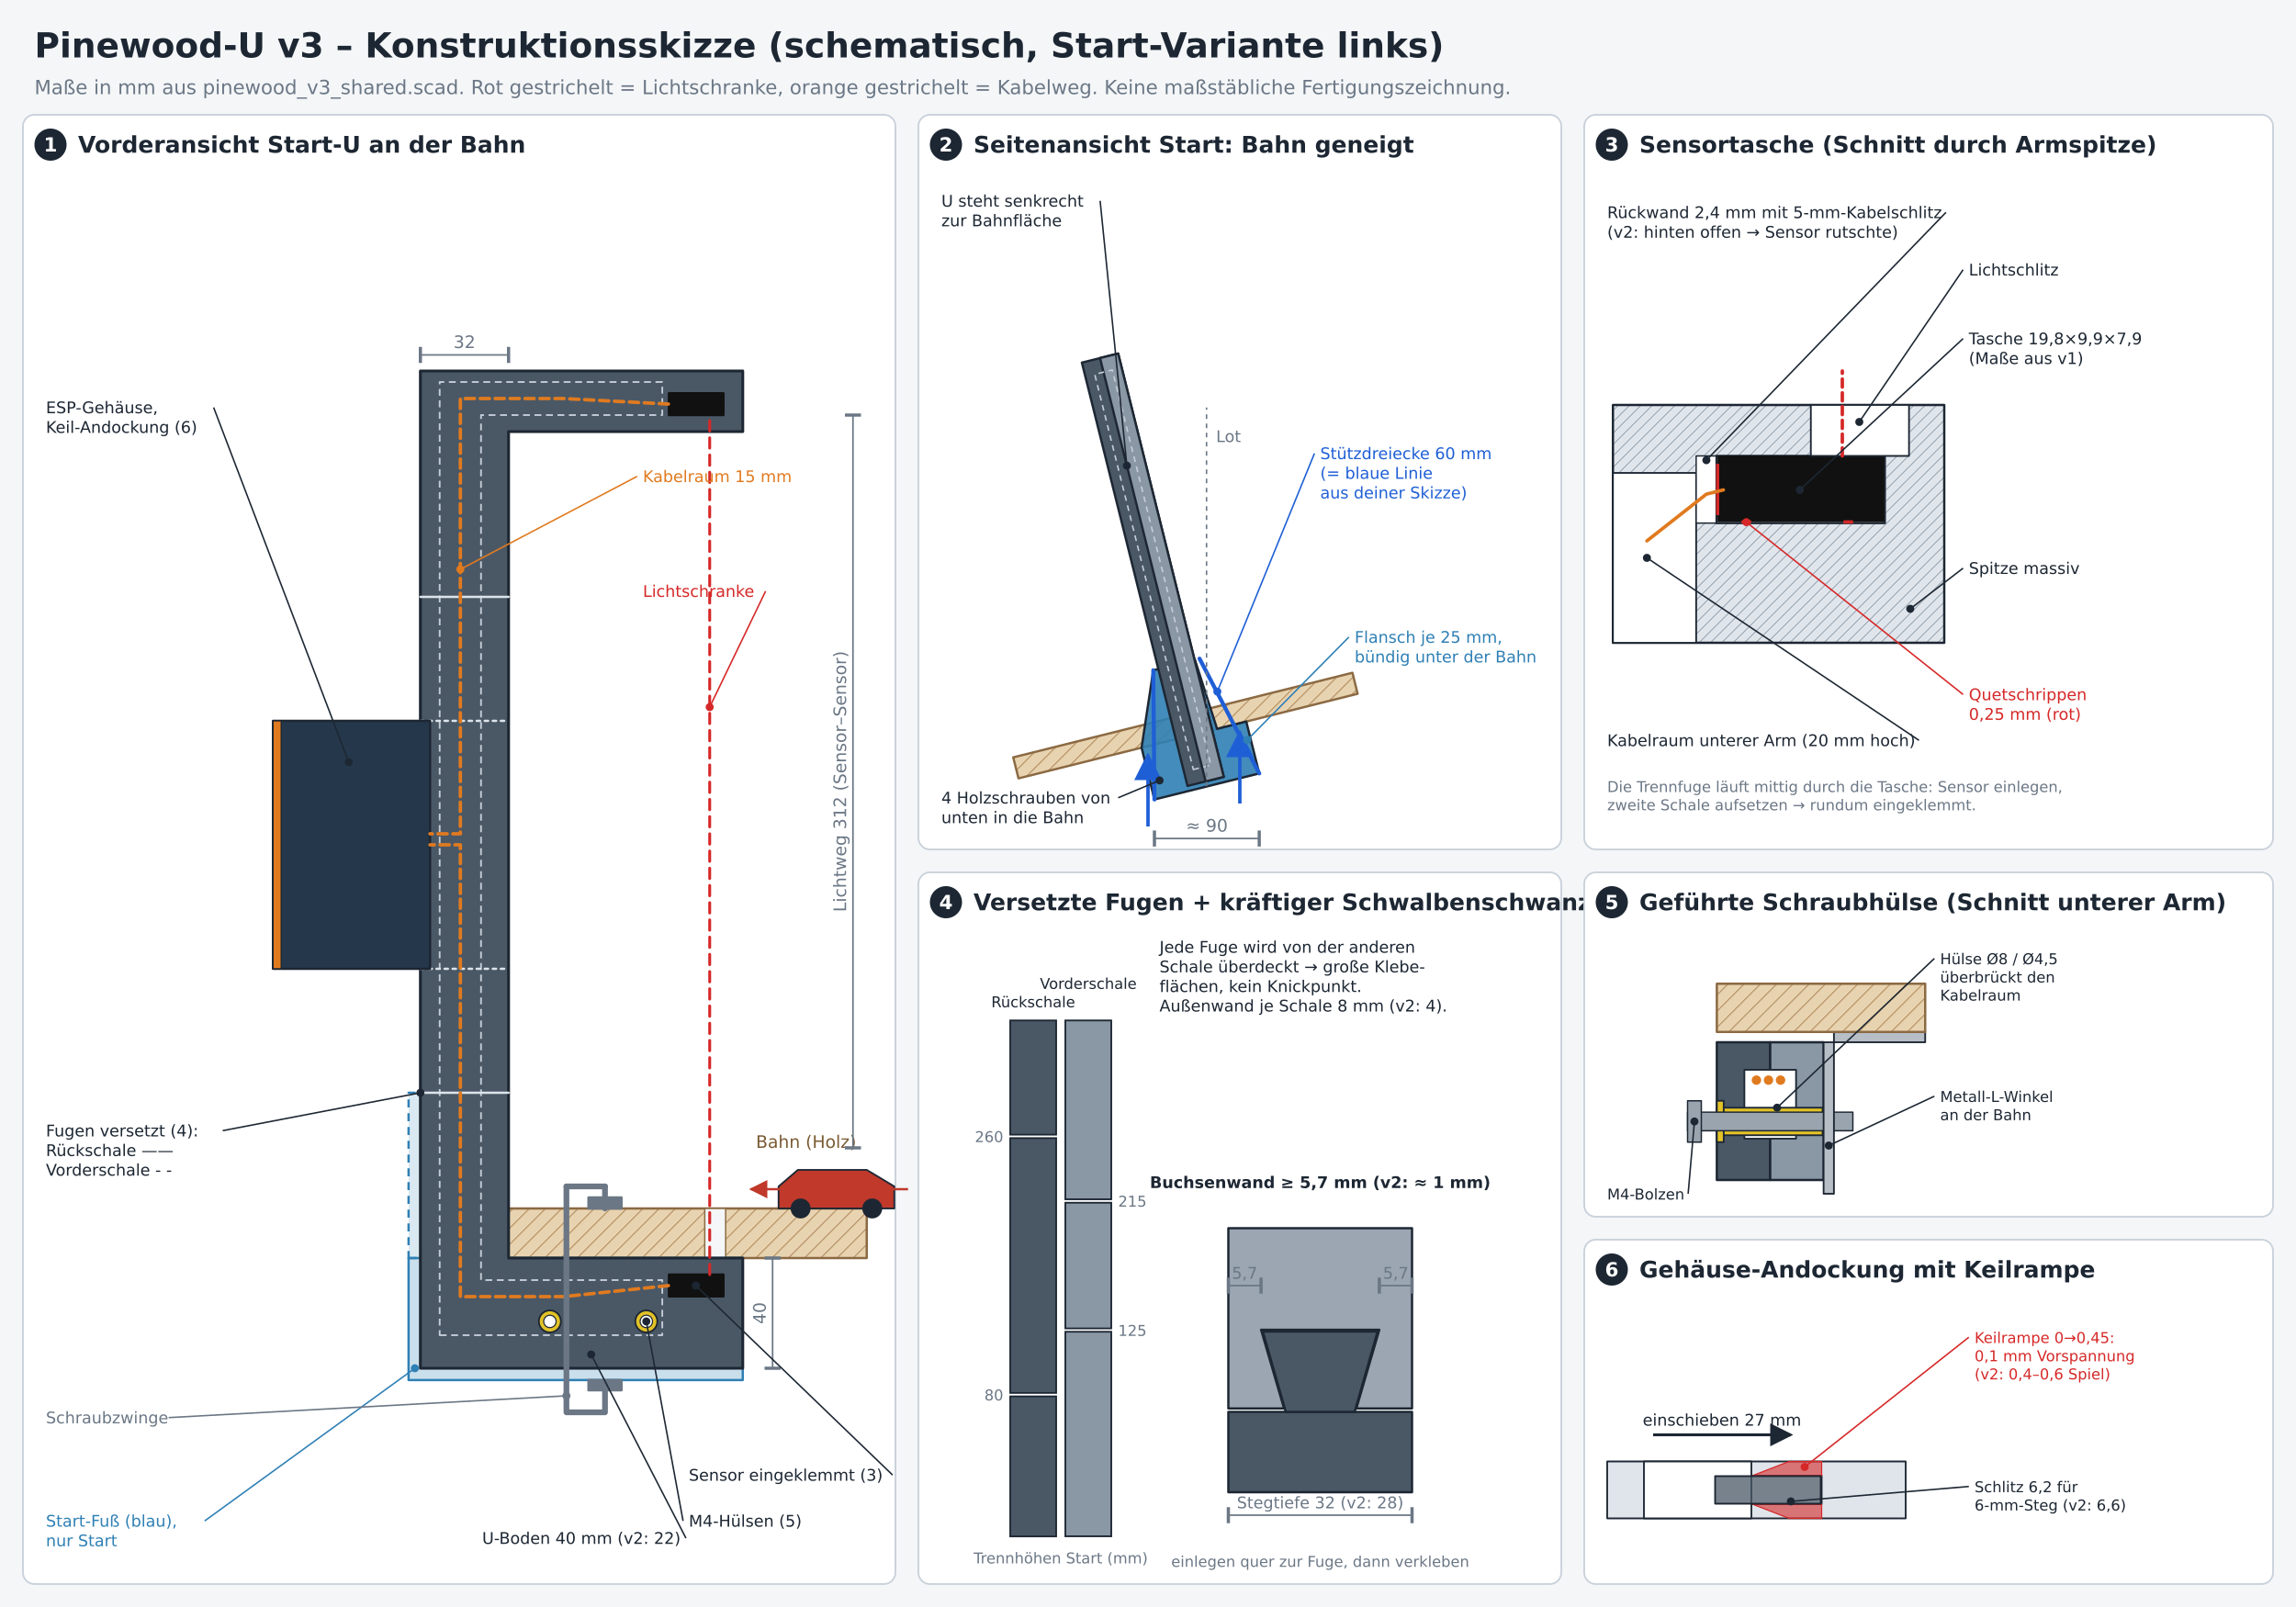
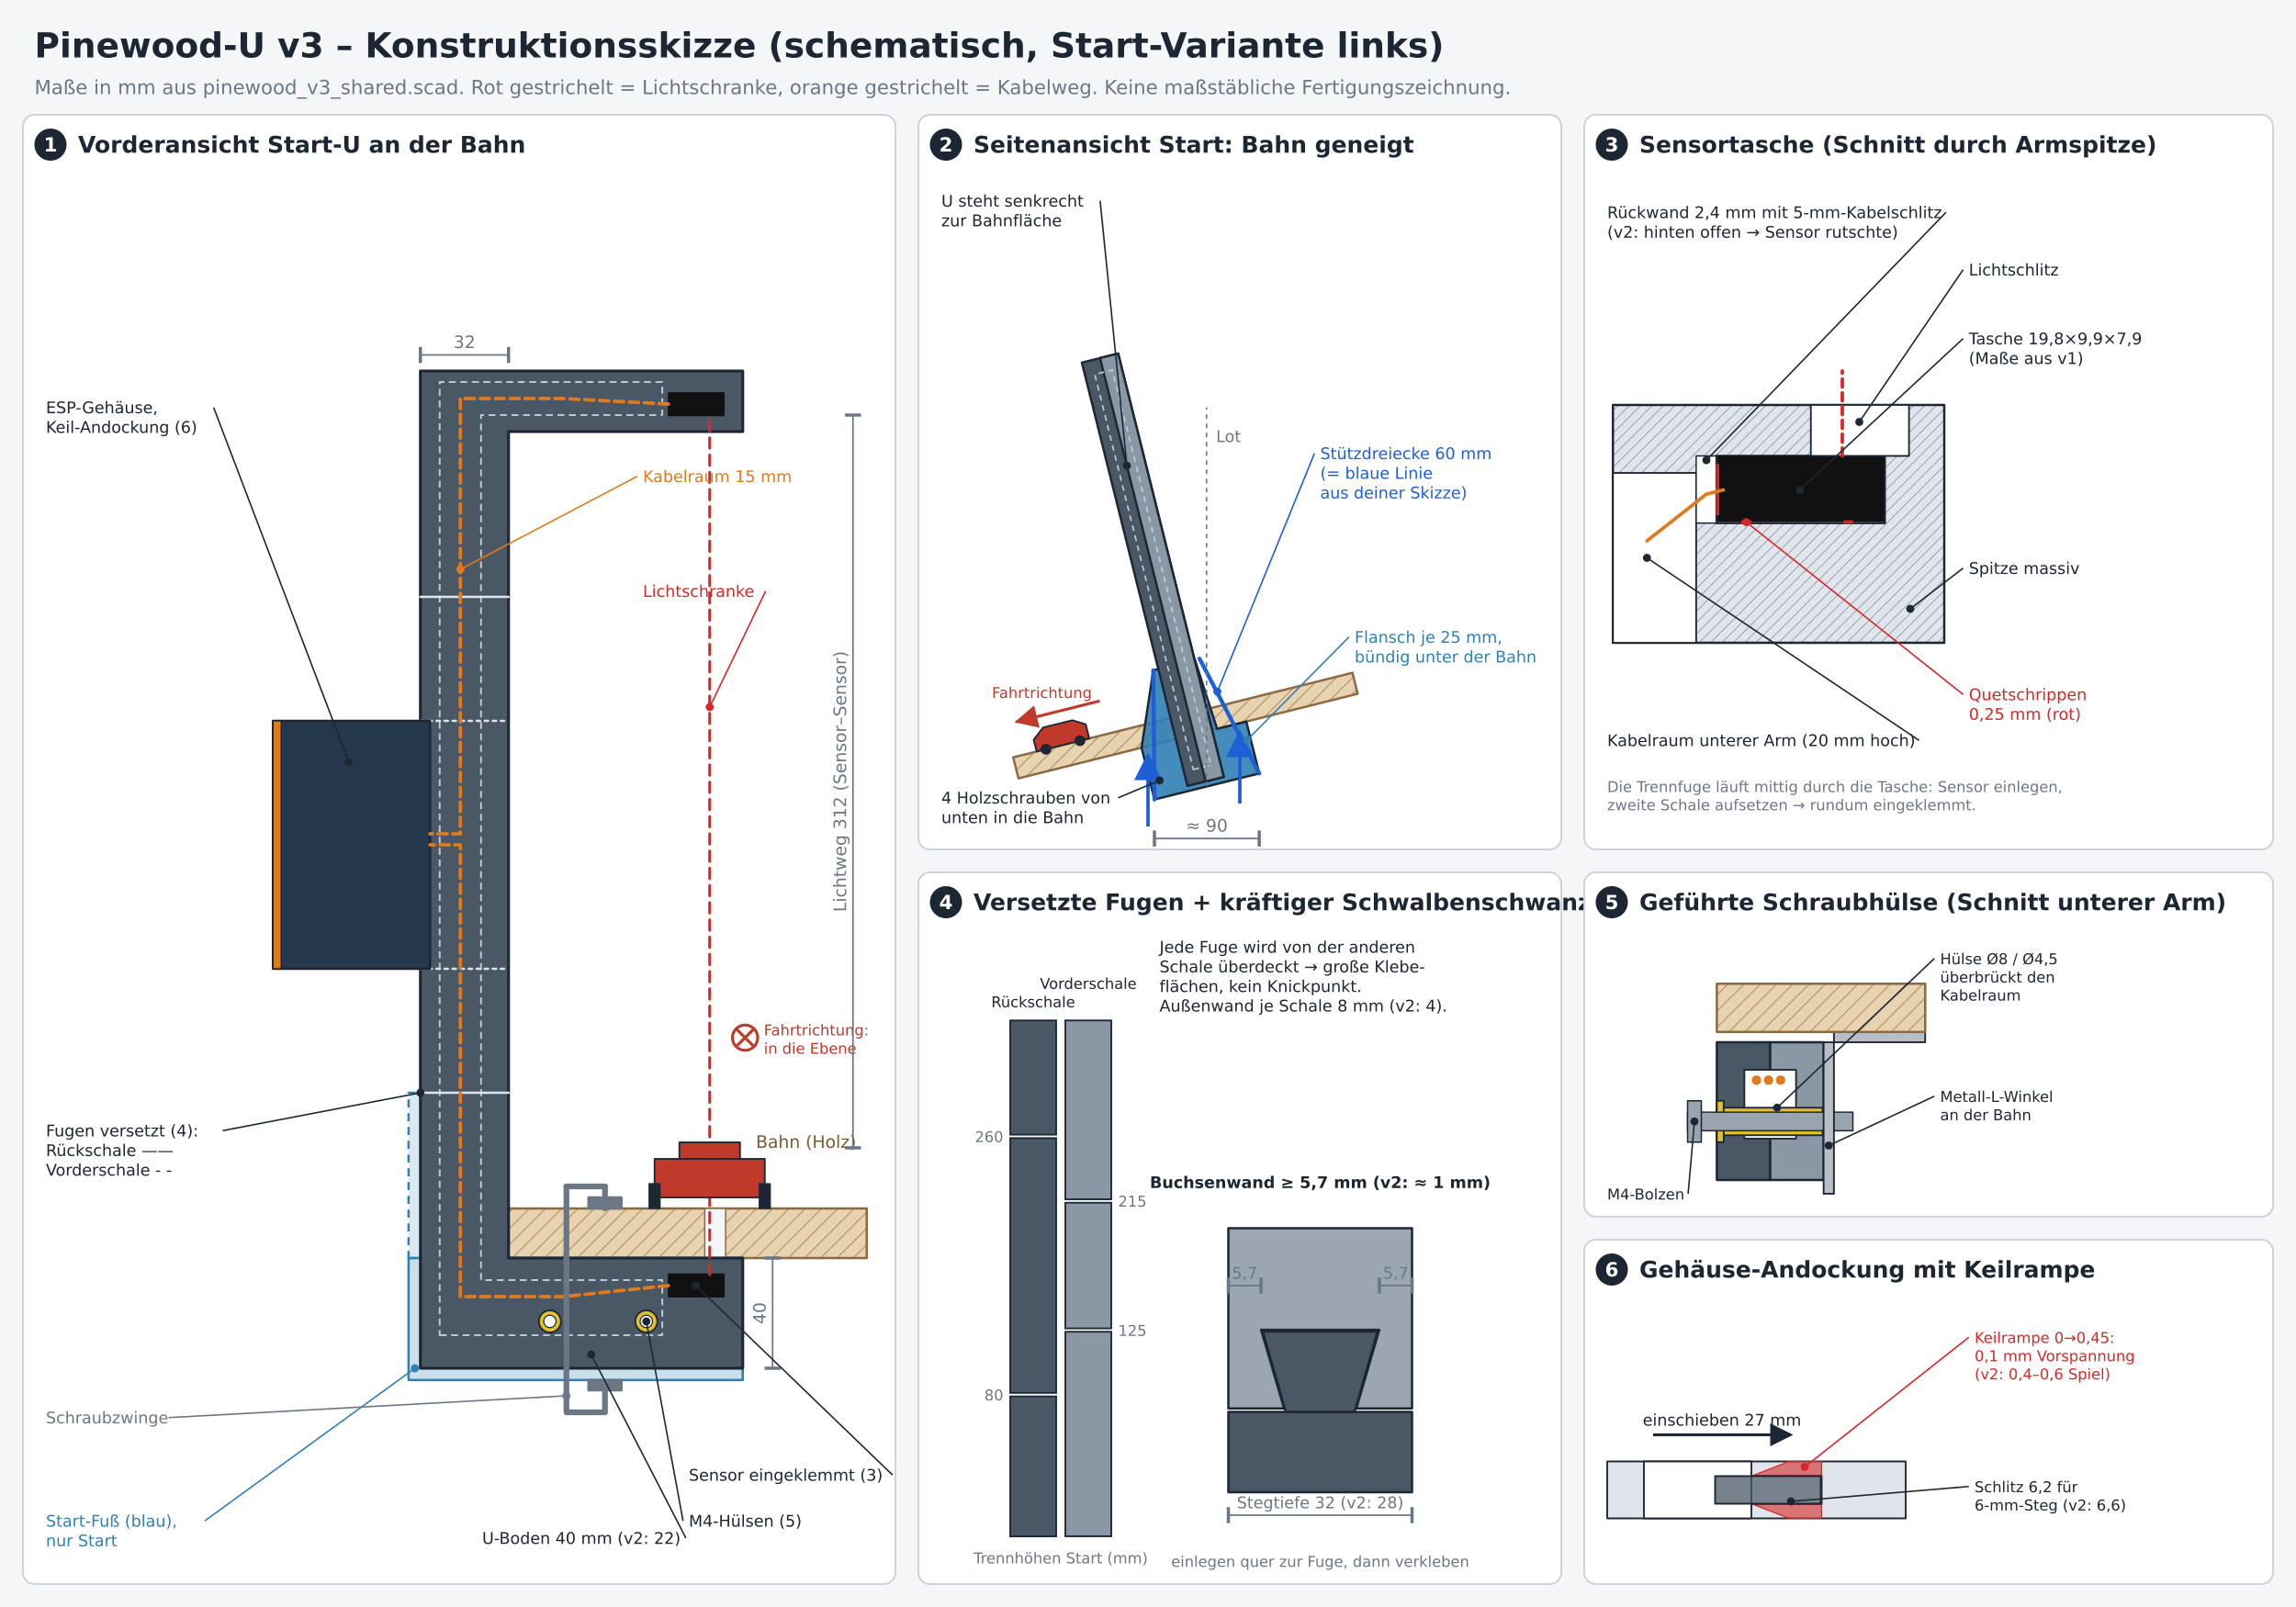
<svg xmlns="http://www.w3.org/2000/svg" width="2000" height="1400" viewBox="0 0 2000 1400">
  <defs>
    <marker id="arr" viewBox="0 0 10 10" refX="9" refY="5" markerWidth="8" markerHeight="8" orient="auto-start-reverse">
      <path d="M0,0 L10,5 L0,10 z" fill="context-stroke" />
    </marker>
    <marker id="tick" viewBox="0 0 10 10" refX="5" refY="5" markerWidth="10" markerHeight="10" orient="auto">
      <path d="M5,0 L5,10" stroke="#6b7785" stroke-width="2" />
    </marker>
    <pattern id="wood" width="10" height="10" patternUnits="userSpaceOnUse" patternTransform="rotate(45)">
      <rect width="10" height="10" fill="#e8d3b0" />
      <line x1="0" y1="0" x2="0" y2="10" stroke="#b8956a" stroke-width="2" />
    </pattern>
    <pattern id="hatch" width="7" height="7" patternUnits="userSpaceOnUse" patternTransform="rotate(45)">
      <rect width="7" height="7" fill="#dfe5eb" />
      <line x1="0" y1="0" x2="0" y2="7" stroke="#8a97a5" stroke-width="1.3" />
    </pattern>
  </defs>
  <rect width="2000" height="1400" fill="#f4f6f8" />
  <text x="30.0" y="50.0" font-family="DejaVu Sans, Arial" font-size="30" text-anchor="start" font-weight="bold" fill="#1d2733">Pinewood-U v3 – Konstruktionsskizze (schematisch, Start-Variante links)</text>
  <text x="30.0" y="82.0" font-family="DejaVu Sans, Arial" font-size="17" text-anchor="start" font-weight="normal" fill="#6b7785">Maße in mm aus pinewood_v3_shared.scad. Rot gestrichelt = Lichtschranke, orange gestrichelt = Kabelweg. Keine maßstäbliche Fertigungszeichnung.</text>
  <rect x="20" y="100" width="760" height="1280" rx="10" fill="#ffffff" stroke="#c9d1da" stroke-width="1.5" />
  <circle cx="44" cy="126" r="14" fill="#1d2733" />
  <text x="44.0" y="132.0" font-family="DejaVu Sans, Arial" font-size="17" text-anchor="middle" font-weight="bold" fill="#fff">1</text>
  <text x="68.0" y="133.0" font-family="DejaVu Sans, Arial" font-size="20" text-anchor="start" font-weight="bold" fill="#1d2733">Vorderansicht Start-U an der Bahn</text>
  <polygon points="443.0,1096.0 755.0,1096.0 755.0,1052.8 443.0,1052.8" fill="url(#wood)" stroke="#8b6a43" stroke-width="2" fill-opacity="1" stroke-linejoin="round" />
  <text x="702.2" y="1000.0" font-family="DejaVu Sans, Arial" font-size="15" text-anchor="middle" font-weight="normal" fill="#7a5a33">Bahn (Holz)</text>
  <polygon points="613.9,1096.0 632.1,1096.0 632.1,1052.8 613.9,1052.8" fill="#f4f6f8" stroke="#8b6a43" stroke-width="1.2" fill-opacity="1" stroke-linejoin="round" />
  <polygon points="355.9,1202.3 647.0,1202.3 647.0,1096.0 355.9,1096.0" fill="#2f80b5" stroke="#2f80b5" stroke-width="2" fill-opacity="0.25" stroke-linejoin="round" />
  <polygon points="355.9,1096.0 443.0,1096.0 443.0,952.0 355.9,952.0" fill="#2f80b5" stroke="#2f80b5" stroke-width="2" stroke-dasharray="7 5" fill-opacity="0.18" stroke-linejoin="round" />
  <polygon points="366.2,1192.0 647.0,1192.0 647.0,1096.0 443.0,1096.0 443.0,376.0 647.0,376.0 647.0,323.2 366.2,323.2" fill="#4a5866" stroke="#1d2733" stroke-width="2.5" fill-opacity="1" stroke-linejoin="round" />
  <polygon points="383.0,1163.2 576.9,1163.2 576.9,1115.2 419.0,1115.2 419.0,361.6 576.9,361.6 576.9,332.8 383.0,332.8" fill="none" stroke="#c5ced8" stroke-width="1.5" stroke-dasharray="6 4" fill-opacity="1" stroke-linejoin="round" />
  <polyline points="366.2,952.0 443.0,952.0" fill="none" stroke="#dce3ea" stroke-width="2" stroke-linejoin="round" stroke-linecap="round" />
  <polyline points="366.2,520.0 443.0,520.0" fill="none" stroke="#dce3ea" stroke-width="2" stroke-linejoin="round" stroke-linecap="round" />
  <polyline points="366.2,844.0 443.0,844.0" fill="none" stroke="#dce3ea" stroke-width="2" stroke-dasharray="3 4" stroke-linejoin="round" stroke-linecap="round" />
  <polyline points="366.2,628.0 443.0,628.0" fill="none" stroke="#dce3ea" stroke-width="2" stroke-dasharray="3 4" stroke-linejoin="round" stroke-linecap="round" />
  <polygon points="237.8,844.0 374.6,844.0 374.6,628.0 237.8,628.0" fill="#25384b" stroke="#1d2733" stroke-width="2" fill-opacity="1" stroke-linejoin="round" />
  <polygon points="237.8,844.0 245.0,844.0 245.0,628.0 237.8,628.0" fill="#e07a1f" stroke="#1d2733" stroke-width="1.2" fill-opacity="1" stroke-linejoin="round" />
  <polygon points="582.7,1129.4 630.2,1129.4 630.2,1110.4 582.7,1110.4" fill="#111" stroke="#111" stroke-width="2" fill-opacity="1" stroke-linejoin="round" />
  <polygon points="582.7,361.6 630.2,361.6 630.2,342.6 582.7,342.6" fill="#111" stroke="#111" stroke-width="2" fill-opacity="1" stroke-linejoin="round" />
  <polyline points="618.2,1110.4 618.2,361.6" fill="none" stroke="#d62828" stroke-width="2.5" stroke-dasharray="9 6" stroke-linejoin="round" stroke-linecap="round" />
  <circle cx="479.0" cy="1151.2" r="9.6" fill="#e2c227" stroke="#1d2733" stroke-width="1.5" />
  <circle cx="479.0" cy="1151.2" r="5.4" fill="#fff" stroke="#1d2733" stroke-width="1" />
  <circle cx="563.0" cy="1151.2" r="9.6" fill="#e2c227" stroke="#1d2733" stroke-width="1.5" />
  <circle cx="563.0" cy="1151.2" r="5.4" fill="#fff" stroke="#1d2733" stroke-width="1" />
  <polyline points="582.2,1120.0 491.0,1129.6 401.0,1129.6 401.0,736.0 374.6,736.0" fill="none" stroke="#e07a1f" stroke-width="3" stroke-dasharray="8 5" stroke-linejoin="round" stroke-linecap="round" />
  <polyline points="582.2,352.0 491.0,347.2 401.0,347.2 401.0,726.4 374.6,726.4" fill="none" stroke="#e07a1f" stroke-width="3" stroke-dasharray="8 5" stroke-linejoin="round" stroke-linecap="round" />
-   <polygon points="678.2,1052.8 779.0,1052.8 779.0,1033.6 755.0,1019.2 695.0,1019.2 678.2,1033.6" fill="#c0392b" stroke="#1d2733" stroke-width="1.5" fill-opacity="1" stroke-linejoin="round" />
-   <circle cx="697.4" cy="1052.8" r="7.7" fill="#1d2733" stroke="#1d2733" stroke-width="2" />
-   <circle cx="759.8" cy="1052.8" r="7.7" fill="#1d2733" stroke="#1d2733" stroke-width="2" />
-   <line x1="791" y1="1036" x2="654" y2="1036" stroke="#c0392b" stroke-width="2" marker-end="url(#arr)" />
+   <polygon points="570.2,1043.2 666.2,1043.2 666.2,1009.6 570.2,1009.6" fill="#c0392b" stroke="#1d2733" stroke-width="1.5" fill-opacity="1" stroke-linejoin="round" />
+   <polygon points="591.8,1009.6 644.6,1009.6 644.6,995.2 591.8,995.2" fill="#c0392b" stroke="#1d2733" stroke-width="1.5" fill-opacity="1" stroke-linejoin="round" />
+   <polygon points="565.4,1052.8 575.0,1052.8 575.0,1031.2 565.4,1031.2" fill="#1d2733" stroke="#1d2733" stroke-width="1" fill-opacity="1" stroke-linejoin="round" />
+   <polygon points="661.4,1052.8 671.0,1052.8 671.0,1031.2 661.4,1031.2" fill="#1d2733" stroke="#1d2733" stroke-width="1" fill-opacity="1" stroke-linejoin="round" />
+   <circle cx="649" cy="904" r="11" fill="#fff" stroke="#c0392b" stroke-width="2.5" />
+   <path d="M642,897 L656,911 M656,897 L642,911" stroke="#c0392b" stroke-width="2.5" />
+   <text x="665.4" y="902.0" font-family="DejaVu Sans, Arial" font-size="13" text-anchor="start" font-weight="normal" fill="#c0392b">Fahrtrichtung:</text>
+   <text x="665.4" y="918.0" font-family="DejaVu Sans, Arial" font-size="13" text-anchor="start" font-weight="normal" fill="#c0392b">in die Ebene</text>
  <polyline points="527.0,1052.8 527.0,1033.6 527.0,1033.6" fill="none" stroke="#6b7785" stroke-width="5" stroke-linejoin="round" stroke-linecap="round" />
  <polygon points="512.6,1052.8 541.4,1052.8 541.4,1043.2 512.6,1043.2" fill="#6b7785" stroke="#6b7785" stroke-width="2" fill-opacity="1" stroke-linejoin="round" />
  <polyline points="493.4,1033.6 493.4,1230.4 527.0,1230.4 527.0,1211.2" fill="none" stroke="#6b7785" stroke-width="5" stroke-linejoin="round" stroke-linecap="round" />
  <polygon points="512.6,1211.2 541.4,1211.2 541.4,1202.3 512.6,1202.3" fill="#6b7785" stroke="#6b7785" stroke-width="2" fill-opacity="1" stroke-linejoin="round" />
  <polyline points="493.4,1033.6 527.0,1033.6" fill="none" stroke="#6b7785" stroke-width="5" stroke-linejoin="round" stroke-linecap="round" />
  <line x1="673.0" y1="1192.0" x2="673.0" y2="1096.0" stroke="#6b7785" stroke-width="1.4" marker-start="url(#tick)" marker-end="url(#tick)" />
  <text x="667.0" y="1144.0" font-family="DejaVu Sans" font-size="15" fill="#6b7785" text-anchor="middle" transform="rotate(-90 667.0 1144.0)">40</text>
  <line x1="743.0" y1="1000.0" x2="743.0" y2="361.6" stroke="#6b7785" stroke-width="1.4" marker-start="url(#tick)" marker-end="url(#tick)" />
  <text x="737.0" y="680.8" font-family="DejaVu Sans" font-size="15" fill="#6b7785" text-anchor="middle" transform="rotate(-90 737.0 680.8)">Lichtweg 312 (Sensor–Sensor)</text>
  <line x1="366.2" y1="309.2" x2="443.0" y2="309.2" stroke="#6b7785" stroke-width="1.4" marker-start="url(#tick)" marker-end="url(#tick)" />
  <text x="404.6" y="303.2" font-family="DejaVu Sans" font-size="15" fill="#6b7785" text-anchor="middle">32</text>
  <circle cx="606.2" cy="1120.0" r="3.5" fill="#1d2733" />
  <polyline points="606.2,1120.0 777.5,1285.0" fill="none" stroke="#1d2733" stroke-width="1.3" />
  <text x="600.0" y="1290.0" font-family="DejaVu Sans, Arial" font-size="14" text-anchor="start" font-weight="normal" fill="#1d2733">Sensor eingeklemmt (3)</text>
  <circle cx="563.0" cy="1151.2" r="3.5" fill="#1d2733" />
  <polyline points="563.0,1151.2 595.0,1325.0" fill="none" stroke="#1d2733" stroke-width="1.3" />
  <text x="600.0" y="1330.0" font-family="DejaVu Sans, Arial" font-size="14" text-anchor="start" font-weight="normal" fill="#1d2733">M4-Hülsen (5)</text>
  <circle cx="515.0" cy="1180.0" r="3.5" fill="#1d2733" />
  <polyline points="515.0,1180.0 597.5,1340.0" fill="none" stroke="#1d2733" stroke-width="1.3" />
  <text x="420.0" y="1345.0" font-family="DejaVu Sans, Arial" font-size="14" text-anchor="start" font-weight="normal" fill="#1d2733">U-Boden 40 mm (v2: 22)</text>
  <circle cx="361.4" cy="1192.0" r="3.5" fill="#2f80b5" />
  <polyline points="361.4,1192.0 178.3,1325.0" fill="none" stroke="#2f80b5" stroke-width="1.3" />
  <text x="40.0" y="1330.0" font-family="DejaVu Sans, Arial" font-size="14" text-anchor="start" font-weight="normal" fill="#2f80b5">Start-Fuß (blau),</text>
  <text x="40.0" y="1347.1" font-family="DejaVu Sans, Arial" font-size="14" text-anchor="start" font-weight="normal" fill="#2f80b5">nur Start</text>
  <circle cx="303.8" cy="664.0" r="3.5" fill="#1d2733" />
  <polyline points="303.8,664.0 186.1,355.0" fill="none" stroke="#1d2733" stroke-width="1.3" />
  <text x="40.0" y="360.0" font-family="DejaVu Sans, Arial" font-size="14" text-anchor="start" font-weight="normal" fill="#1d2733">ESP-Gehäuse,</text>
  <text x="40.0" y="377.1" font-family="DejaVu Sans, Arial" font-size="14" text-anchor="start" font-weight="normal" fill="#1d2733">Keil-Andockung (6)</text>
  <circle cx="366.2" cy="952.0" r="3.5" fill="#1d2733" />
  <polyline points="366.2,952.0 194.0,985.0" fill="none" stroke="#1d2733" stroke-width="1.3" />
  <text x="40.0" y="990.0" font-family="DejaVu Sans, Arial" font-size="14" text-anchor="start" font-weight="normal" fill="#1d2733">Fugen versetzt (4):</text>
  <text x="40.0" y="1007.1" font-family="DejaVu Sans, Arial" font-size="14" text-anchor="start" font-weight="normal" fill="#1d2733">Rückschale ——</text>
  <text x="40.0" y="1024.2" font-family="DejaVu Sans, Arial" font-size="14" text-anchor="start" font-weight="normal" fill="#1d2733">Vorderschale - -</text>
  <circle cx="493.4" cy="1216.0" r="3.5" fill="#6b7785" />
  <polyline points="493.4,1216.0 146.9,1235.0" fill="none" stroke="#6b7785" stroke-width="1.3" />
  <text x="40.0" y="1240.0" font-family="DejaVu Sans, Arial" font-size="14" text-anchor="start" font-weight="normal" fill="#6b7785">Schraubzwinge</text>
  <circle cx="618.2" cy="616.0" r="3.5" fill="#d62828" />
  <polyline points="618.2,616.0 666.9,515.0" fill="none" stroke="#d62828" stroke-width="1.3" />
  <text x="560.0" y="520.0" font-family="DejaVu Sans, Arial" font-size="14" text-anchor="start" font-weight="normal" fill="#d62828">Lichtschranke</text>
  <circle cx="401.0" cy="496.0" r="3.5" fill="#e07a1f" />
  <polyline points="401.0,496.0 555.0,415.0" fill="none" stroke="#e07a1f" stroke-width="1.3" />
  <text x="560.0" y="420.0" font-family="DejaVu Sans, Arial" font-size="14" text-anchor="start" font-weight="normal" fill="#e07a1f">Kabelraum 15 mm</text>
  <rect x="800" y="100" width="560" height="640" rx="10" fill="#ffffff" stroke="#c9d1da" stroke-width="1.5" />
  <circle cx="824" cy="126" r="14" fill="#1d2733" />
  <text x="824.0" y="132.0" font-family="DejaVu Sans, Arial" font-size="17" text-anchor="middle" font-weight="bold" fill="#fff">2</text>
  <text x="848.0" y="133.0" font-family="DejaVu Sans, Arial" font-size="20" text-anchor="start" font-weight="bold" fill="#1d2733">Seitenansicht Start: Bahn geneigt</text>
  <polygon points="887.2,678.1 1182.6,604.4 1178.1,586.1 882.6,659.8" fill="url(#wood)" stroke="#8b6a43" stroke-width="2" fill-opacity="1" stroke-linejoin="round" />
  <polygon points="1005.6,696.5 1096.9,673.8 1085.6,628.6 1060.2,635.0 1040.9,574.9 1008.7,582.9 1004.6,583.9 994.4,651.4" fill="#2f80b5" stroke="#1d2733" stroke-width="2" fill-opacity="0.9" stroke-linejoin="round" />
  <polygon points="1034.4,684.7 1066.0,676.8 974.0,308.0 942.4,315.9" fill="#4a5866" stroke="#1d2733" stroke-width="2" fill-opacity="1" stroke-linejoin="round" />
  <polygon points="1050.2,680.8 1066.0,676.8 974.0,308.0 958.2,311.9" fill="#8a97a5" stroke="#1d2733" stroke-width="2" fill-opacity="1" stroke-linejoin="round" />
  <polygon points="1039.5,670.4 1054.8,666.6 968.9,322.3 953.6,326.1" fill="none" stroke="#c5ced8" stroke-width="1.3" stroke-dasharray="5 4" fill-opacity="1" stroke-linejoin="round" />
  <polyline points="1096.9,673.8 1044.9,573.8" fill="none" stroke="#1f5fd6" stroke-width="3.5" stroke-linejoin="round" stroke-linecap="round" />
  <polyline points="1005.6,696.5 1004.6,583.9" fill="none" stroke="#1f5fd6" stroke-width="3.5" stroke-linejoin="round" stroke-linecap="round" />
  <line x1="1051" y1="685" x2="1051" y2="355" stroke="#6b7785" stroke-width="1.3" stroke-dasharray="4 4" />
  <text x="1059.3" y="385.1" font-family="DejaVu Sans, Arial" font-size="14" text-anchor="start" font-weight="normal" fill="#6b7785">Lot</text>
  <line x1="1000" y1="720" x2="1000" y2="658" stroke="#1f5fd6" stroke-width="3" marker-end="url(#arr)" />
  <line x1="1080" y1="700" x2="1080" y2="638" stroke="#1f5fd6" stroke-width="3" marker-end="url(#arr)" />
  <circle cx="1086.4" cy="644.7" r="3.5" fill="#2f80b5" />
  <polyline points="1086.4,644.7 1175.0,555.0" fill="none" stroke="#2f80b5" stroke-width="1.3" />
  <text x="1180.0" y="560.0" font-family="DejaVu Sans, Arial" font-size="14" text-anchor="start" font-weight="normal" fill="#2f80b5">Flansch je 25 mm,</text>
  <text x="1180.0" y="577.1" font-family="DejaVu Sans, Arial" font-size="14" text-anchor="start" font-weight="normal" fill="#2f80b5">bündig unter der Bahn</text>
  <circle cx="1060.4" cy="602.5" r="3.5" fill="#1f5fd6" />
  <polyline points="1060.4,602.5 1145.0,395.0" fill="none" stroke="#1f5fd6" stroke-width="1.3" />
  <text x="1150.0" y="400.0" font-family="DejaVu Sans, Arial" font-size="14" text-anchor="start" font-weight="normal" fill="#1f5fd6">Stützdreiecke 60 mm</text>
  <text x="1150.0" y="417.1" font-family="DejaVu Sans, Arial" font-size="14" text-anchor="start" font-weight="normal" fill="#1f5fd6">(= blaue Linie</text>
  <text x="1150.0" y="434.2" font-family="DejaVu Sans, Arial" font-size="14" text-anchor="start" font-weight="normal" fill="#1f5fd6">aus deiner Skizze)</text>
  <circle cx="1010.1" cy="679.9" r="3.5" fill="#1d2733" />
  <polyline points="1010.1,679.9 974.0,695.0" fill="none" stroke="#1d2733" stroke-width="1.3" />
  <text x="820.0" y="700.0" font-family="DejaVu Sans, Arial" font-size="14" text-anchor="start" font-weight="normal" fill="#1d2733">4 Holzschrauben von</text>
  <text x="820.0" y="717.1" font-family="DejaVu Sans, Arial" font-size="14" text-anchor="start" font-weight="normal" fill="#1d2733">unten in die Bahn</text>
  <circle cx="981.6" cy="405.7" r="3.5" fill="#1d2733" />
  <polyline points="981.6,405.7 958.3,175.0" fill="none" stroke="#1d2733" stroke-width="1.3" />
  <text x="820.0" y="180.0" font-family="DejaVu Sans, Arial" font-size="14" text-anchor="start" font-weight="normal" fill="#1d2733">U steht senkrecht</text>
  <text x="820.0" y="197.1" font-family="DejaVu Sans, Arial" font-size="14" text-anchor="start" font-weight="normal" fill="#1d2733">zur Bahnfläche</text>
  <line x1="1005.6" y1="730.5" x2="1096.9" y2="730.5" stroke="#6b7785" stroke-width="1.4" marker-start="url(#tick)" marker-end="url(#tick)" />
  <text x="1051.3" y="724.5" font-family="DejaVu Sans" font-size="15" fill="#6b7785" text-anchor="middle">≈ 90</text>
+   <polygon points="903.0,654.7 948.8,643.3 945.8,631.0 934.1,627.5 908.6,633.8 900.4,644.5" fill="#c0392b" stroke="#1d2733" stroke-width="1.5" fill-opacity="1" stroke-linejoin="round" />
+   <circle cx="911.1" cy="652.7" r="3.7" fill="#1d2733" stroke="#1d2733" stroke-width="2" />
+   <circle cx="940.7" cy="645.3" r="3.7" fill="#1d2733" stroke="#1d2733" stroke-width="2" />
+   <polyline points="957.0,610.9 885.7,628.7" fill="none" stroke="#c0392b" stroke-width="2.5" marker-end="url(#arr)" stroke-linejoin="round" stroke-linecap="round" />
+   <text x="907.6" y="608.1" font-family="DejaVu Sans, Arial" font-size="13" text-anchor="middle" font-weight="normal" fill="#c0392b">Fahrtrichtung</text>
  <rect x="1380" y="100" width="600" height="640" rx="10" fill="#ffffff" stroke="#c9d1da" stroke-width="1.5" />
  <circle cx="1404" cy="126" r="14" fill="#1d2733" />
  <text x="1404.0" y="132.0" font-family="DejaVu Sans, Arial" font-size="17" text-anchor="middle" font-weight="bold" fill="#fff">3</text>
  <text x="1428.0" y="133.0" font-family="DejaVu Sans, Arial" font-size="20" text-anchor="start" font-weight="bold" fill="#1d2733">Sensortasche (Schnitt durch Armspitze)</text>
  <polygon points="1405.0,560.0 1693.6,560.0 1693.6,352.8 1405.0,352.8" fill="url(#hatch)" stroke="#1d2733" stroke-width="2" fill-opacity="1" stroke-linejoin="round" />
  <polygon points="1405.0,560.0 1477.5,560.0 1477.5,412.0 1405.0,412.0" fill="#fff" stroke="#1d2733" stroke-width="1.5" fill-opacity="1" stroke-linejoin="round" />
  <polygon points="1477.5,455.7 1495.3,455.7 1495.3,397.2 1477.5,397.2" fill="#fff" stroke="#1d2733" stroke-width="1.2" fill-opacity="1" stroke-linejoin="round" />
  <polygon points="1495.3,455.7 1641.8,455.7 1641.8,397.2 1495.3,397.2" fill="#fff" stroke="#1d2733" stroke-width="2" fill-opacity="1" stroke-linejoin="round" />
  <polygon points="1497.1,453.8 1640.3,453.8 1640.3,397.9 1497.1,397.9" fill="#111" stroke="#111" stroke-width="2" fill-opacity="1" stroke-linejoin="round" />
  <polygon points="1577.4,397.2 1662.9,397.2 1662.9,352.8 1577.4,352.8" fill="#fff" stroke="#1d2733" stroke-width="1.5" fill-opacity="1" stroke-linejoin="round" />
  <polygon points="1517.5,455.7 1524.9,455.7 1524.9,453.8 1517.5,453.8" fill="#d62828" stroke="#d62828" stroke-width="1" fill-opacity="1" stroke-linejoin="round" />
  <polygon points="1606.3,455.7 1613.7,455.7 1613.7,453.8 1606.3,453.8" fill="#d62828" stroke="#d62828" stroke-width="1" fill-opacity="1" stroke-linejoin="round" />
  <polygon points="1495.3,448.3 1497.1,448.3 1497.1,404.6 1495.3,404.6" fill="#d62828" stroke="#d62828" stroke-width="1" fill-opacity="1" stroke-linejoin="round" />
  <polyline points="1604.8,397.2 1604.8,323.2" fill="none" stroke="#d62828" stroke-width="3" stroke-dasharray="7 5" stroke-linejoin="round" stroke-linecap="round" />
  <polyline points="1434.6,471.2 1486.4,430.5 1501.2,426.8" fill="none" stroke="#e07a1f" stroke-width="3" stroke-linejoin="round" stroke-linecap="round" />
  <circle cx="1486.4" cy="400.9" r="3.5" fill="#1d2733" />
  <polyline points="1486.4,400.9 1695.1,185.0" fill="none" stroke="#1d2733" stroke-width="1.3" />
  <text x="1400.0" y="190.0" font-family="DejaVu Sans, Arial" font-size="14" text-anchor="start" font-weight="normal" fill="#1d2733">Rückwand 2,4 mm mit 5-mm-Kabelschlitz</text>
  <text x="1400.0" y="207.1" font-family="DejaVu Sans, Arial" font-size="14" text-anchor="start" font-weight="normal" fill="#1d2733">(v2: hinten offen → Sensor rutschte)</text>
  <circle cx="1567.8" cy="426.8" r="3.5" fill="#1d2733" />
  <polyline points="1567.8,426.8 1710.0,295.0" fill="none" stroke="#1d2733" stroke-width="1.3" />
  <text x="1715.0" y="300.0" font-family="DejaVu Sans, Arial" font-size="14" text-anchor="start" font-weight="normal" fill="#1d2733">Tasche 19,8×9,9×7,9</text>
  <text x="1715.0" y="317.1" font-family="DejaVu Sans, Arial" font-size="14" text-anchor="start" font-weight="normal" fill="#1d2733">(Maße aus v1)</text>
  <circle cx="1521.2" cy="454.9" r="3.5" fill="#d62828" />
  <polyline points="1521.2,454.9 1710.0,605.0" fill="none" stroke="#d62828" stroke-width="1.3" />
  <text x="1715.0" y="610.0" font-family="DejaVu Sans, Arial" font-size="14" text-anchor="start" font-weight="normal" fill="#d62828">Quetschrippen</text>
  <text x="1715.0" y="627.1" font-family="DejaVu Sans, Arial" font-size="14" text-anchor="start" font-weight="normal" fill="#d62828">0,25 mm (rot)</text>
  <circle cx="1619.6" cy="367.6" r="3.5" fill="#1d2733" />
  <polyline points="1619.6,367.6 1710.0,235.0" fill="none" stroke="#1d2733" stroke-width="1.3" />
  <text x="1715.0" y="240.0" font-family="DejaVu Sans, Arial" font-size="14" text-anchor="start" font-weight="normal" fill="#1d2733">Lichtschlitz</text>
  <circle cx="1664.0" cy="530.4" r="3.5" fill="#1d2733" />
  <polyline points="1664.0,530.4 1710.0,495.0" fill="none" stroke="#1d2733" stroke-width="1.3" />
  <text x="1715.0" y="500.0" font-family="DejaVu Sans, Arial" font-size="14" text-anchor="start" font-weight="normal" fill="#1d2733">Spitze massiv</text>
  <circle cx="1434.6" cy="486.0" r="3.5" fill="#1d2733" />
  <polyline points="1434.6,486.0 1671.6,645.0" fill="none" stroke="#1d2733" stroke-width="1.3" />
  <text x="1400.0" y="650.0" font-family="DejaVu Sans, Arial" font-size="14" text-anchor="start" font-weight="normal" fill="#1d2733">Kabelraum unterer Arm (20 mm hoch)</text>
  <text x="1400.0" y="690.0" font-family="DejaVu Sans, Arial" font-size="13" text-anchor="start" font-weight="normal" fill="#6b7785">Die Trennfuge läuft mittig durch die Tasche: Sensor einlegen,</text>
  <text x="1400.0" y="705.9" font-family="DejaVu Sans, Arial" font-size="13" text-anchor="start" font-weight="normal" fill="#6b7785">zweite Schale aufsetzen → rundum eingeklemmt.</text>
  <rect x="800" y="760" width="560" height="620" rx="10" fill="#ffffff" stroke="#c9d1da" stroke-width="1.5" />
  <circle cx="824" cy="786" r="14" fill="#1d2733" />
  <text x="824.0" y="792.0" font-family="DejaVu Sans, Arial" font-size="17" text-anchor="middle" font-weight="bold" fill="#fff">4</text>
  <text x="848.0" y="793.0" font-family="DejaVu Sans, Arial" font-size="20" text-anchor="start" font-weight="bold" fill="#1d2733">Versetzte Fugen + kräftiger Schwalbenschwanz</text>
  <rect x="880" y="1216.5" width="40" height="122.0" fill="#4a5866" stroke="#1d2733" stroke-width="1.5" />
  <rect x="880" y="991.5" width="40" height="222.0" fill="#4a5866" stroke="#1d2733" stroke-width="1.5" />
  <rect x="880" y="889.0" width="40" height="99.5" fill="#4a5866" stroke="#1d2733" stroke-width="1.5" />
  <text x="900.0" y="877.5" font-family="DejaVu Sans, Arial" font-size="13" text-anchor="middle" font-weight="normal" fill="#1d2733">Rückschale</text>
  <text x="874.0" y="1220.0" font-family="DejaVu Sans, Arial" font-size="13" text-anchor="end" font-weight="normal" fill="#6b7785">80</text>
  <text x="874.0" y="995.0" font-family="DejaVu Sans, Arial" font-size="13" text-anchor="end" font-weight="normal" fill="#6b7785">260</text>
  <rect x="928" y="1160.2" width="40" height="178.2" fill="#8a97a5" stroke="#1d2733" stroke-width="1.5" />
  <rect x="928" y="1047.8" width="40" height="109.5" fill="#8a97a5" stroke="#1d2733" stroke-width="1.5" />
  <rect x="928" y="889.0" width="40" height="155.8" fill="#8a97a5" stroke="#1d2733" stroke-width="1.5" />
  <text x="948.0" y="861.5" font-family="DejaVu Sans, Arial" font-size="13" text-anchor="middle" font-weight="normal" fill="#1d2733">Vorderschale</text>
  <text x="974.0" y="1163.8" font-family="DejaVu Sans, Arial" font-size="13" text-anchor="start" font-weight="normal" fill="#6b7785">125</text>
  <text x="974.0" y="1051.2" font-family="DejaVu Sans, Arial" font-size="13" text-anchor="start" font-weight="normal" fill="#6b7785">215</text>
  <text x="924.0" y="1362.0" font-family="DejaVu Sans, Arial" font-size="13" text-anchor="middle" font-weight="normal" fill="#6b7785">Trennhöhen Start (mm)</text>
  <polygon points="1070.0,1300.0 1230.0,1300.0 1230.0,1230.0 1070.0,1230.0" fill="#4a5866" stroke="#1d2733" stroke-width="2" fill-opacity="1" stroke-linejoin="round" />
  <polygon points="1120.0,1230.0 1180.0,1230.0 1200.0,1160.0 1100.0,1160.0" fill="#4a5866" stroke="#1d2733" stroke-width="2" fill-opacity="1" stroke-linejoin="round" />
  <polygon points="1070.0,1227.0 1118.5,1227.0 1098.5,1158.5 1201.5,1158.5 1181.5,1227.0 1230.0,1227.0 1230.0,1070.0 1070.0,1070.0" fill="#8a97a5" stroke="#1d2733" stroke-width="2" fill-opacity="0.85" stroke-linejoin="round" />
  <line x1="1070.0" y1="1120.0" x2="1098.5" y2="1120.0" stroke="#6b7785" stroke-width="1.4" marker-start="url(#tick)" marker-end="url(#tick)" />
  <text x="1084.2" y="1114.0" font-family="DejaVu Sans" font-size="14" fill="#6b7785" text-anchor="middle">5,7</text>
  <line x1="1201.5" y1="1120.0" x2="1230.0" y2="1120.0" stroke="#6b7785" stroke-width="1.4" marker-start="url(#tick)" marker-end="url(#tick)" />
  <text x="1215.8" y="1114.0" font-family="DejaVu Sans" font-size="14" fill="#6b7785" text-anchor="middle">5,7</text>
  <line x1="1070.0" y1="1320.0" x2="1230.0" y2="1320.0" stroke="#6b7785" stroke-width="1.4" marker-start="url(#tick)" marker-end="url(#tick)" />
  <text x="1150.0" y="1314.0" font-family="DejaVu Sans" font-size="14" fill="#6b7785" text-anchor="middle">Stegtiefe 32 (v2: 28)</text>
  <text x="1150.0" y="1035.0" font-family="DejaVu Sans, Arial" font-size="14" text-anchor="middle" font-weight="bold" fill="#1d2733">Buchsenwand ≥ 5,7 mm (v2: ≈ 1 mm)</text>
  <text x="1150.0" y="1365.0" font-family="DejaVu Sans, Arial" font-size="13" text-anchor="middle" font-weight="normal" fill="#6b7785">einlegen quer zur Fuge, dann verkleben</text>
  <text x="1010.0" y="830.0" font-family="DejaVu Sans, Arial" font-size="14" text-anchor="start" font-weight="normal" fill="#1d2733">Jede Fuge wird von der anderen</text>
  <text x="1010.0" y="847.1" font-family="DejaVu Sans, Arial" font-size="14" text-anchor="start" font-weight="normal" fill="#1d2733">Schale überdeckt → große Klebe-</text>
  <text x="1010.0" y="864.2" font-family="DejaVu Sans, Arial" font-size="14" text-anchor="start" font-weight="normal" fill="#1d2733">flächen, kein Knickpunkt.</text>
  <text x="1010.0" y="881.2" font-family="DejaVu Sans, Arial" font-size="14" text-anchor="start" font-weight="normal" fill="#1d2733">Außenwand je Schale 8 mm (v2: 4).</text>
  <rect x="1380" y="760" width="600" height="300" rx="10" fill="#ffffff" stroke="#c9d1da" stroke-width="1.5" />
  <circle cx="1404" cy="786" r="14" fill="#1d2733" />
  <text x="1404.0" y="792.0" font-family="DejaVu Sans, Arial" font-size="17" text-anchor="middle" font-weight="bold" fill="#fff">5</text>
  <text x="1428.0" y="793.0" font-family="DejaVu Sans, Arial" font-size="20" text-anchor="start" font-weight="bold" fill="#1d2733">Geführte Schraubhülse (Schnitt unterer Arm)</text>
  <polygon points="1495.5,1028.0 1542.0,1028.0 1542.0,908.0 1495.5,908.0" fill="#4a5866" stroke="#1d2733" stroke-width="2" fill-opacity="1" stroke-linejoin="round" />
  <polygon points="1542.0,1028.0 1588.5,1028.0 1588.5,908.0 1542.0,908.0" fill="#8a97a5" stroke="#1d2733" stroke-width="2" fill-opacity="1" stroke-linejoin="round" />
  <polygon points="1519.5,992.0 1564.5,992.0 1564.5,932.0 1519.5,932.0" fill="#fff" stroke="#1d2733" stroke-width="1.5" fill-opacity="1" stroke-linejoin="round" />
  <polygon points="1495.5,989.0 1587.6,989.0 1587.6,965.0 1495.5,965.0" fill="#e2c227" stroke="#1d2733" stroke-width="1.5" fill-opacity="1" stroke-linejoin="round" />
  <polygon points="1495.5,995.0 1501.5,995.0 1501.5,959.0 1495.5,959.0" fill="#e2c227" stroke="#1d2733" stroke-width="1.5" fill-opacity="1" stroke-linejoin="round" />
  <polygon points="1470.0,985.1 1614.0,985.1 1614.0,968.9 1470.0,968.9" fill="#9aa4ae" stroke="#1d2733" stroke-width="1.2" fill-opacity="1" stroke-linejoin="round" />
  <polygon points="1470.0,995.0 1482.0,995.0 1482.0,959.0 1470.0,959.0" fill="#9aa4ae" stroke="#1d2733" stroke-width="1.2" fill-opacity="1" stroke-linejoin="round" />
  <polygon points="1588.5,1040.0 1597.5,1040.0 1597.5,908.0 1588.5,908.0" fill="#b7bec6" stroke="#1d2733" stroke-width="1.5" fill-opacity="1" stroke-linejoin="round" />
  <polygon points="1597.5,908.0 1677.0,908.0 1677.0,899.0 1597.5,899.0" fill="#b7bec6" stroke="#1d2733" stroke-width="1.5" fill-opacity="1" stroke-linejoin="round" />
  <polygon points="1495.5,899.0 1677.0,899.0 1677.0,857.0 1495.5,857.0" fill="url(#wood)" stroke="#8b6a43" stroke-width="2" fill-opacity="1" stroke-linejoin="round" />
  <circle cx="1530.0" cy="941.0" r="3.6" fill="#e07a1f" stroke="#e07a1f" stroke-width="1" />
  <circle cx="1540.5" cy="941.0" r="3.6" fill="#e07a1f" stroke="#e07a1f" stroke-width="1" />
  <circle cx="1551.0" cy="941.0" r="3.6" fill="#e07a1f" stroke="#e07a1f" stroke-width="1" />
  <circle cx="1548.0" cy="965.0" r="3.5" fill="#1d2733" />
  <polyline points="1548.0,965.0 1685.0,835.0" fill="none" stroke="#1d2733" stroke-width="1.3" />
  <text x="1690.0" y="840.0" font-family="DejaVu Sans, Arial" font-size="13" text-anchor="start" font-weight="normal" fill="#1d2733">Hülse Ø8 / Ø4,5</text>
  <text x="1690.0" y="855.9" font-family="DejaVu Sans, Arial" font-size="13" text-anchor="start" font-weight="normal" fill="#1d2733">überbrückt den</text>
  <text x="1690.0" y="871.7" font-family="DejaVu Sans, Arial" font-size="13" text-anchor="start" font-weight="normal" fill="#1d2733">Kabelraum</text>
  <circle cx="1593.0" cy="998.0" r="3.5" fill="#1d2733" />
  <polyline points="1593.0,998.0 1685.0,955.0" fill="none" stroke="#1d2733" stroke-width="1.3" />
  <text x="1690.0" y="960.0" font-family="DejaVu Sans, Arial" font-size="13" text-anchor="start" font-weight="normal" fill="#1d2733">Metall-L-Winkel</text>
  <text x="1690.0" y="975.9" font-family="DejaVu Sans, Arial" font-size="13" text-anchor="start" font-weight="normal" fill="#1d2733">an der Bahn</text>
  <circle cx="1476.0" cy="977.0" r="3.5" fill="#1d2733" />
  <polyline points="1476.0,977.0 1470.5,1040.0" fill="none" stroke="#1d2733" stroke-width="1.3" />
  <text x="1400.0" y="1045.0" font-family="DejaVu Sans, Arial" font-size="13" text-anchor="start" font-weight="normal" fill="#1d2733">M4-Bolzen</text>
  <text x="1400.0" y="1050.0" font-family="DejaVu Sans, Arial" font-size="1" text-anchor="start" font-weight="normal" fill="#1d2733" />
  <rect x="1380" y="1080" width="600" height="300" rx="10" fill="#ffffff" stroke="#c9d1da" stroke-width="1.5" />
  <circle cx="1404" cy="1106" r="14" fill="#1d2733" />
  <text x="1404.0" y="1112.0" font-family="DejaVu Sans, Arial" font-size="17" text-anchor="middle" font-weight="bold" fill="#fff">6</text>
  <text x="1428.0" y="1113.0" font-family="DejaVu Sans, Arial" font-size="20" text-anchor="start" font-weight="bold" fill="#1d2733">Gehäuse-Andockung mit Keilrampe</text>
  <polygon points="1400.0,1322.8 1660.0,1322.8 1660.0,1273.2 1400.0,1273.2" fill="#dfe5eb" stroke="#1d2733" stroke-width="1.5" fill-opacity="1" stroke-linejoin="round" />
  <polygon points="1432.0,1322.8 1525.6,1322.8 1525.6,1273.2 1432.0,1273.2" fill="#fff" stroke="#1d2733" stroke-width="1.5" fill-opacity="1" stroke-linejoin="round" />
  <polygon points="1525.6,1310.4 1586.8,1310.4 1586.8,1285.6 1525.6,1285.6" fill="#fff" stroke="#1d2733" stroke-width="1.5" fill-opacity="1" stroke-linejoin="round" />
  <polygon points="1526.4,1285.6 1558.4,1273.2 1586.8,1273.2 1586.8,1285.6" fill="#d62828" stroke="#d62828" stroke-width="1" fill-opacity="0.6" stroke-linejoin="round" />
  <polygon points="1526.4,1310.4 1558.4,1322.8 1586.8,1322.8 1586.8,1310.4" fill="#d62828" stroke="#d62828" stroke-width="1" fill-opacity="0.6" stroke-linejoin="round" />
  <polygon points="1494.0,1310.0 1586.0,1310.0 1586.0,1286.0 1494.0,1286.0" fill="#4a5866" stroke="#1d2733" stroke-width="1.5" fill-opacity="0.75" stroke-linejoin="round" />
  <line x1="1440" y1="1250" x2="1560" y2="1250" stroke="#1d2733" stroke-width="2.5" marker-end="url(#arr)" />
  <text x="1500.0" y="1242.0" font-family="DejaVu Sans, Arial" font-size="14" text-anchor="middle" font-weight="normal" fill="#1d2733">einschieben 27 mm</text>
  <circle cx="1572.0" cy="1278.0" r="3.5" fill="#d62828" />
  <polyline points="1572.0,1278.0 1715.0,1165.0" fill="none" stroke="#d62828" stroke-width="1.3" />
  <text x="1720.0" y="1170.0" font-family="DejaVu Sans, Arial" font-size="13" text-anchor="start" font-weight="normal" fill="#d62828">Keilrampe 0→0,45:</text>
  <text x="1720.0" y="1185.9" font-family="DejaVu Sans, Arial" font-size="13" text-anchor="start" font-weight="normal" fill="#d62828">0,1 mm Vorspannung</text>
  <text x="1720.0" y="1201.7" font-family="DejaVu Sans, Arial" font-size="13" text-anchor="start" font-weight="normal" fill="#d62828">(v2: 0,4–0,6 Spiel)</text>
  <circle cx="1560.0" cy="1308.0" r="3.5" fill="#1d2733" />
  <polyline points="1560.0,1308.0 1715.0,1295.0" fill="none" stroke="#1d2733" stroke-width="1.3" />
  <text x="1720.0" y="1300.0" font-family="DejaVu Sans, Arial" font-size="13" text-anchor="start" font-weight="normal" fill="#1d2733">Schlitz 6,2 für</text>
  <text x="1720.0" y="1315.9" font-family="DejaVu Sans, Arial" font-size="13" text-anchor="start" font-weight="normal" fill="#1d2733">6-mm-Steg (v2: 6,6)</text>
</svg>
